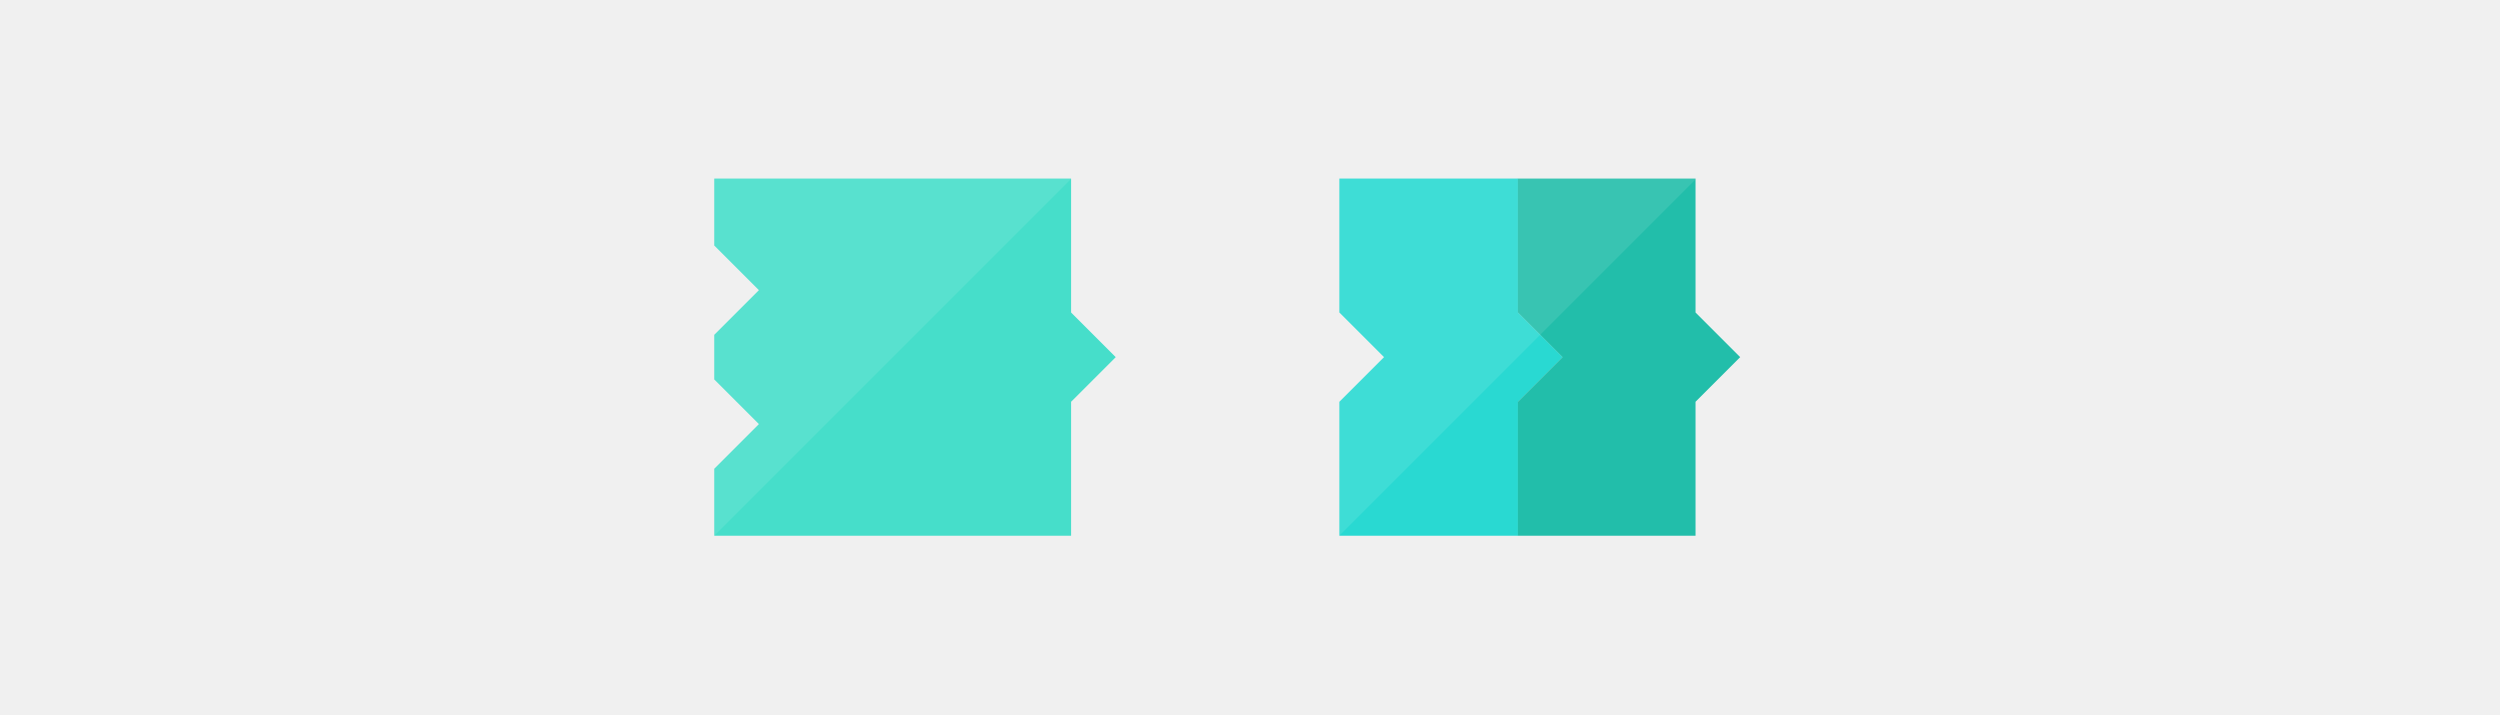
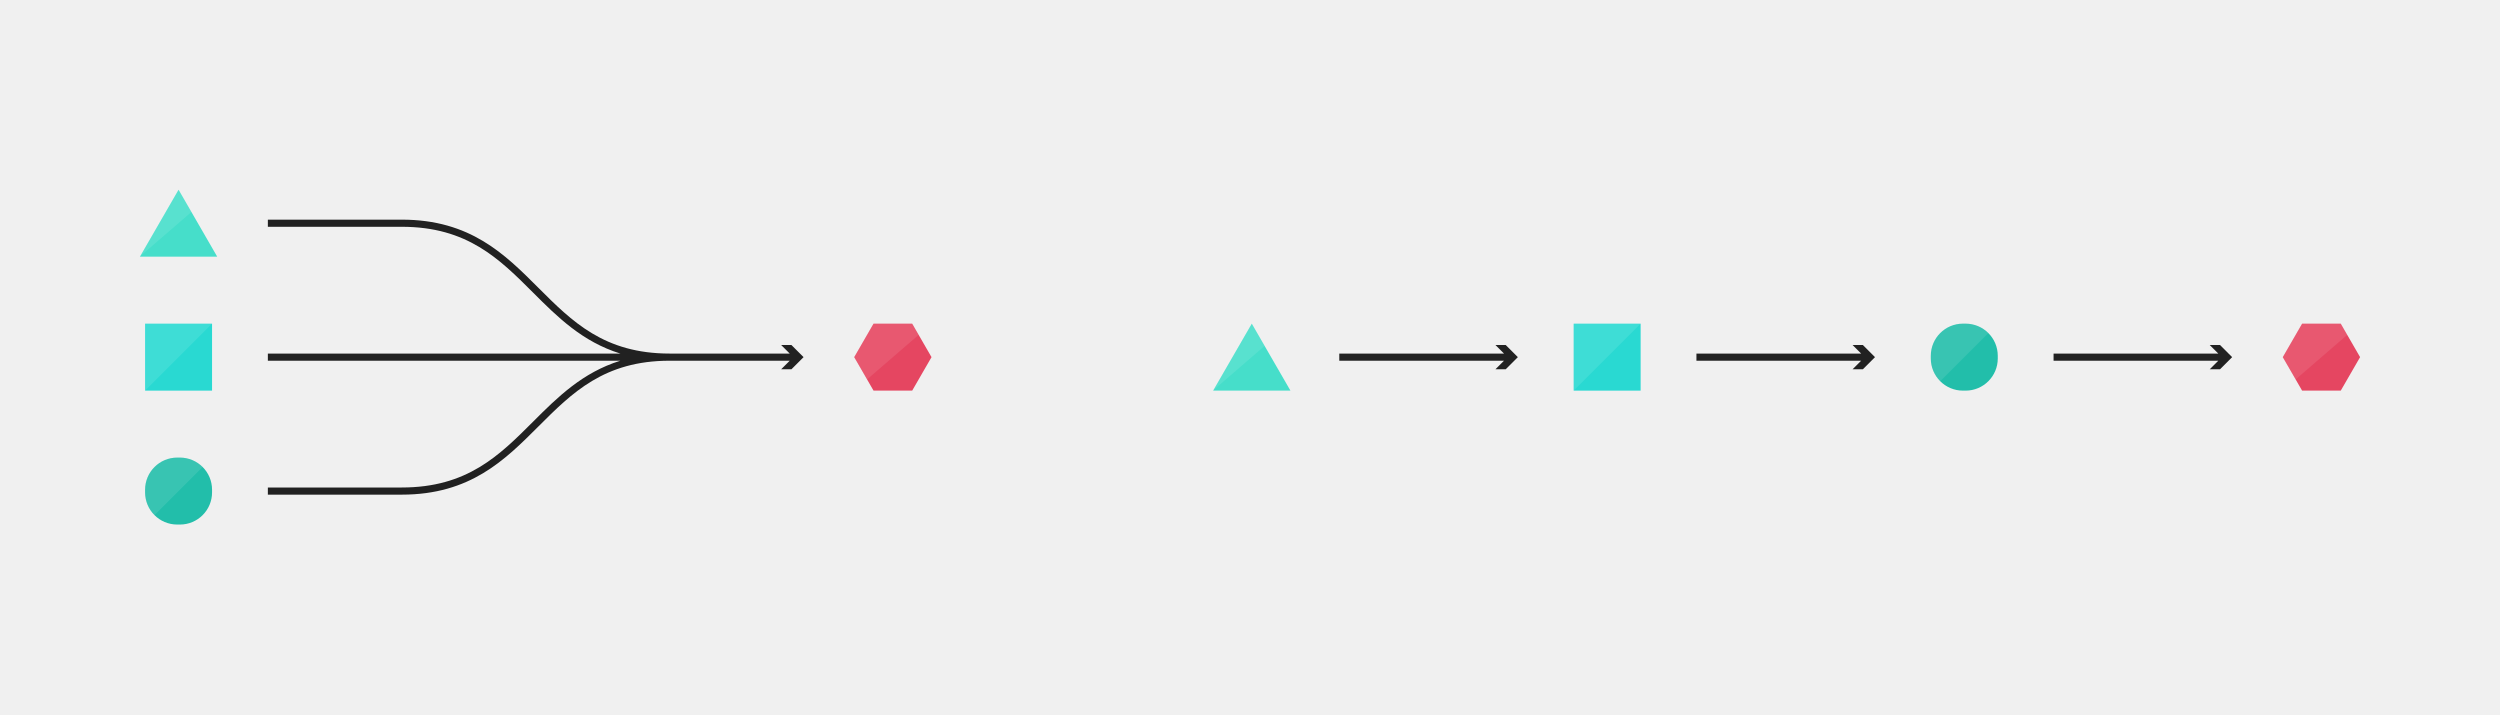
<svg xmlns="http://www.w3.org/2000/svg" xmlns:xlink="http://www.w3.org/1999/xlink" viewBox="0 0 700 200">
-   <path fill="#46DECA" d="M200 50v18.75l12.5 12.5-12.5 12.5v12.5l12.5 12.5-12.5 12.5V150h99.906v-37.5l12.5-12.5-12.5-12.5V50z" />
+   <path fill="#212121" d="M221.609 96.609h-2.879L221.123 99H187.5c-18.336 0-27.301-8.965-36.793-18.457C141.345 71.181 131.664 61.5 112.5 61.5H75v2h37.5c18.336 0 27.301 8.965 36.793 18.457 6.792 6.793 13.772 13.734 24.401 17.043H75v2h98.694c-10.629 3.309-17.609 10.25-24.401 17.043-9.492 9.492-18.457 18.457-36.793 18.457H75v2h37.5c19.164 0 28.845-9.681 38.207-19.043C160.199 109.965 169.164 101 187.5 101h33.623l-2.392 2.391h2.879L225 100l-3.391-3.391z" />
+   <path fill="#46DECA" d="M39.175 71.875L50 53.125l10.825 18.75z" />
  <defs>
-     <path id="a" d="M200 50v18.75l12.5 12.5-12.5 12.5v12.5l12.5 12.5-12.5 12.5V150h99.906v-37.5l12.5-12.5-12.5-12.5V50z" />
+     <path id="a" d="M39.175 71.875L50 53.125l10.825 18.75z" />
  </defs>
  <clipPath id="b">
    <use xlink:href="#a" overflow="visible" />
  </clipPath>
-   <path opacity=".1" clip-path="url(#b)" fill="#FFF" d="M200 150L300 50H200z" />
-   <path fill="#29D9D2" d="M375.031 50v37.5l12.5 12.5-12.5 12.5V150h50v-37.5l12.5-12.5-12.5-12.5V50z" />
-   <path fill="#22BEAA" d="M425 50v37.5l12.5 12.5-12.5 12.5V150h49.75v-37.5l12.5-12.5-12.5-12.5V50z" />
+   <path opacity=".1" clip-path="url(#b)" fill="#FFF" d="M39.125 71.854l21.676-18.729H39.125z" />
+   <path fill="#46DECA" d="M339.675 109.375l10.825-18.75 10.825 18.75z" />
  <defs>
-     <path id="c" d="M474.75 87.5V50h-99.719v37.5l12.5 12.5-12.5 12.5V150h99.719v-37.5l12.5-12.5z" />
+     <path id="c" d="M339.675 109.375l10.825-18.75 10.825 18.75z" />
  </defs>
  <clipPath id="d">
    <use xlink:href="#c" overflow="visible" />
  </clipPath>
-   <path opacity=".1" clip-path="url(#d)" fill="#FFF" d="M375 150L475 50H375z" />
+   <path opacity=".1" clip-path="url(#d)" fill="#FFF" d="M339.625 109.354l21.676-18.729h-21.676z" />
+   <path fill="#29D9D2" d="M40.625 90.625h18.75v18.75h-18.75z" />
+   <path opacity=".1" fill="#FFF" d="M40.625 109.375l18.75-18.75h-18.75z" />
+   <path fill="#29D9D2" d="M440.625 90.625h18.75v18.75h-18.75z" />
+   <path opacity=".1" fill="#FFF" d="M440.625 109.375l18.75-18.75h-18.75z" />
+   <path fill="#22BEAA" d="M59.375 137.875a9 9 0 0 1-9 9h-.75a9 9 0 0 1-9-9v-.75a9 9 0 0 1 9-9h.75a9 9 0 0 1 9 9v.75z" />
+   <defs>
+     <path id="e" d="M59.375 137.875a9 9 0 0 1-9 9h-.75a9 9 0 0 1-9-9v-.75a9 9 0 0 1 9-9h.75a9 9 0 0 1 9 9v.75z" />
+   </defs>
+   <clipPath id="f">
+     <use xlink:href="#e" overflow="visible" />
+   </clipPath>
+   <path opacity=".1" clip-path="url(#f)" fill="#FFF" d="M40.625 146.875l18.75-18.75h-18.75z" />
+   <path fill="#22BEAA" d="M559.375 100.375a9 9 0 0 1-9 9h-.75a9 9 0 0 1-9-9v-.75a9 9 0 0 1 9-9h.75a9 9 0 0 1 9 9v.75z" />
+   <defs>
+     <path id="g" d="M559.375 100.375a9 9 0 0 1-9 9h-.75a9 9 0 0 1-9-9v-.75a9 9 0 0 1 9-9h.75a9 9 0 0 1 9 9v.75z" />
+   </defs>
+   <clipPath id="h">
+     <use xlink:href="#g" overflow="visible" />
+   </clipPath>
+   <path opacity=".1" clip-path="url(#h)" fill="#FFF" d="M540.625 109.375l18.75-18.75h-18.75z" />
+   <path fill="#E54661" d="M244.587 109.375L239.175 100l5.412-9.375h10.826l5.412 9.375-5.412 9.375z" />
+   <defs>
+     <path id="i" d="M244.587 109.375L239.175 100l5.412-9.375h10.826l5.412 9.375-5.412 9.375z" />
+   </defs>
+   <clipPath id="j">
+     <use xlink:href="#i" overflow="visible" />
+   </clipPath>
+   <path opacity=".1" clip-path="url(#j)" fill="#FFF" d="M239.162 109.364l21.676-18.728h-21.676z" />
+   <path fill="#E54661" d="M644.588 109.375L639.175 100l5.413-9.375h10.824l5.413 9.375-5.413 9.375z" />
+   <defs>
+     <path id="k" d="M644.588 109.375L639.175 100l5.413-9.375h10.824l5.413 9.375-5.413 9.375z" />
+   </defs>
+   <clipPath id="l">
+     <use xlink:href="#k" overflow="visible" />
+   </clipPath>
+   <path opacity=".1" clip-path="url(#l)" fill="#FFF" d="M639.162 109.364l21.676-18.728h-21.676z" />
+   <path fill="#212121" d="M621.609 96.609h-2.879L621.122 99H575v2h46.122l-2.392 2.391h2.879L625 100zm-100 0h-2.879L521.122 99H475v2h46.122l-2.392 2.391h2.879L525 100zm-100 0h-2.879L421.122 99H375v2h46.122l-2.392 2.391h2.879L425 100z" />
</svg>
